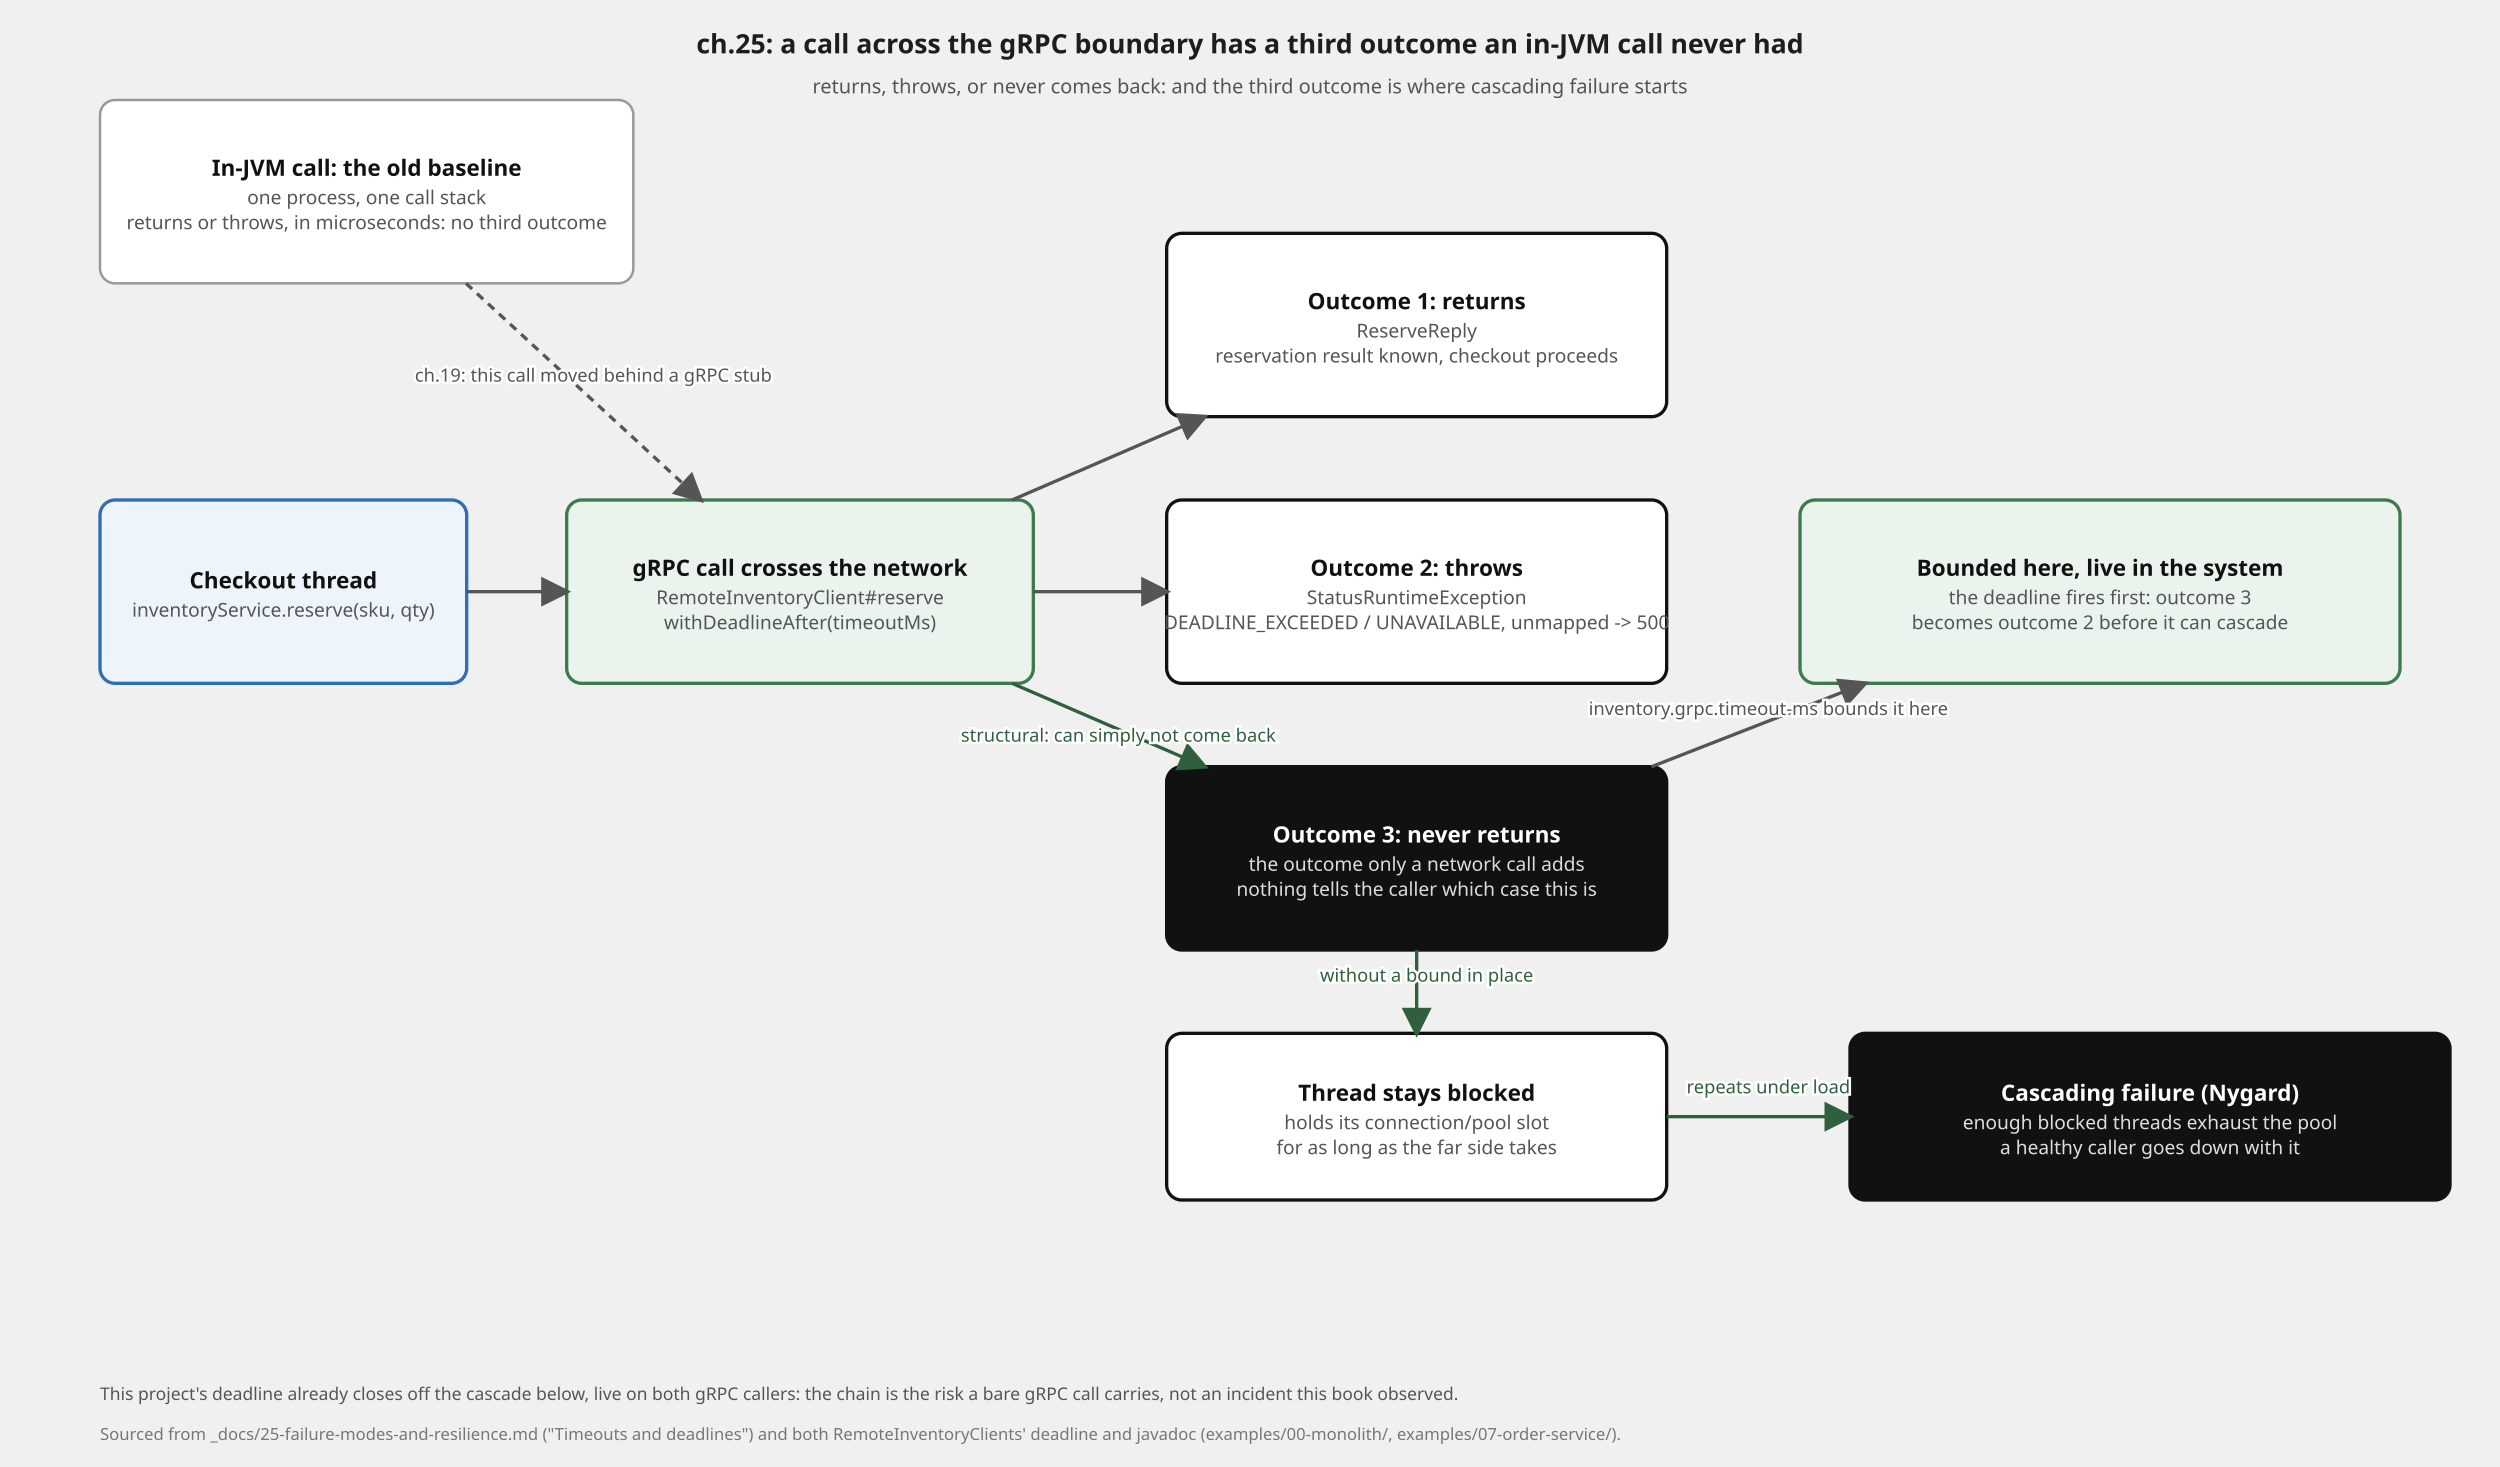
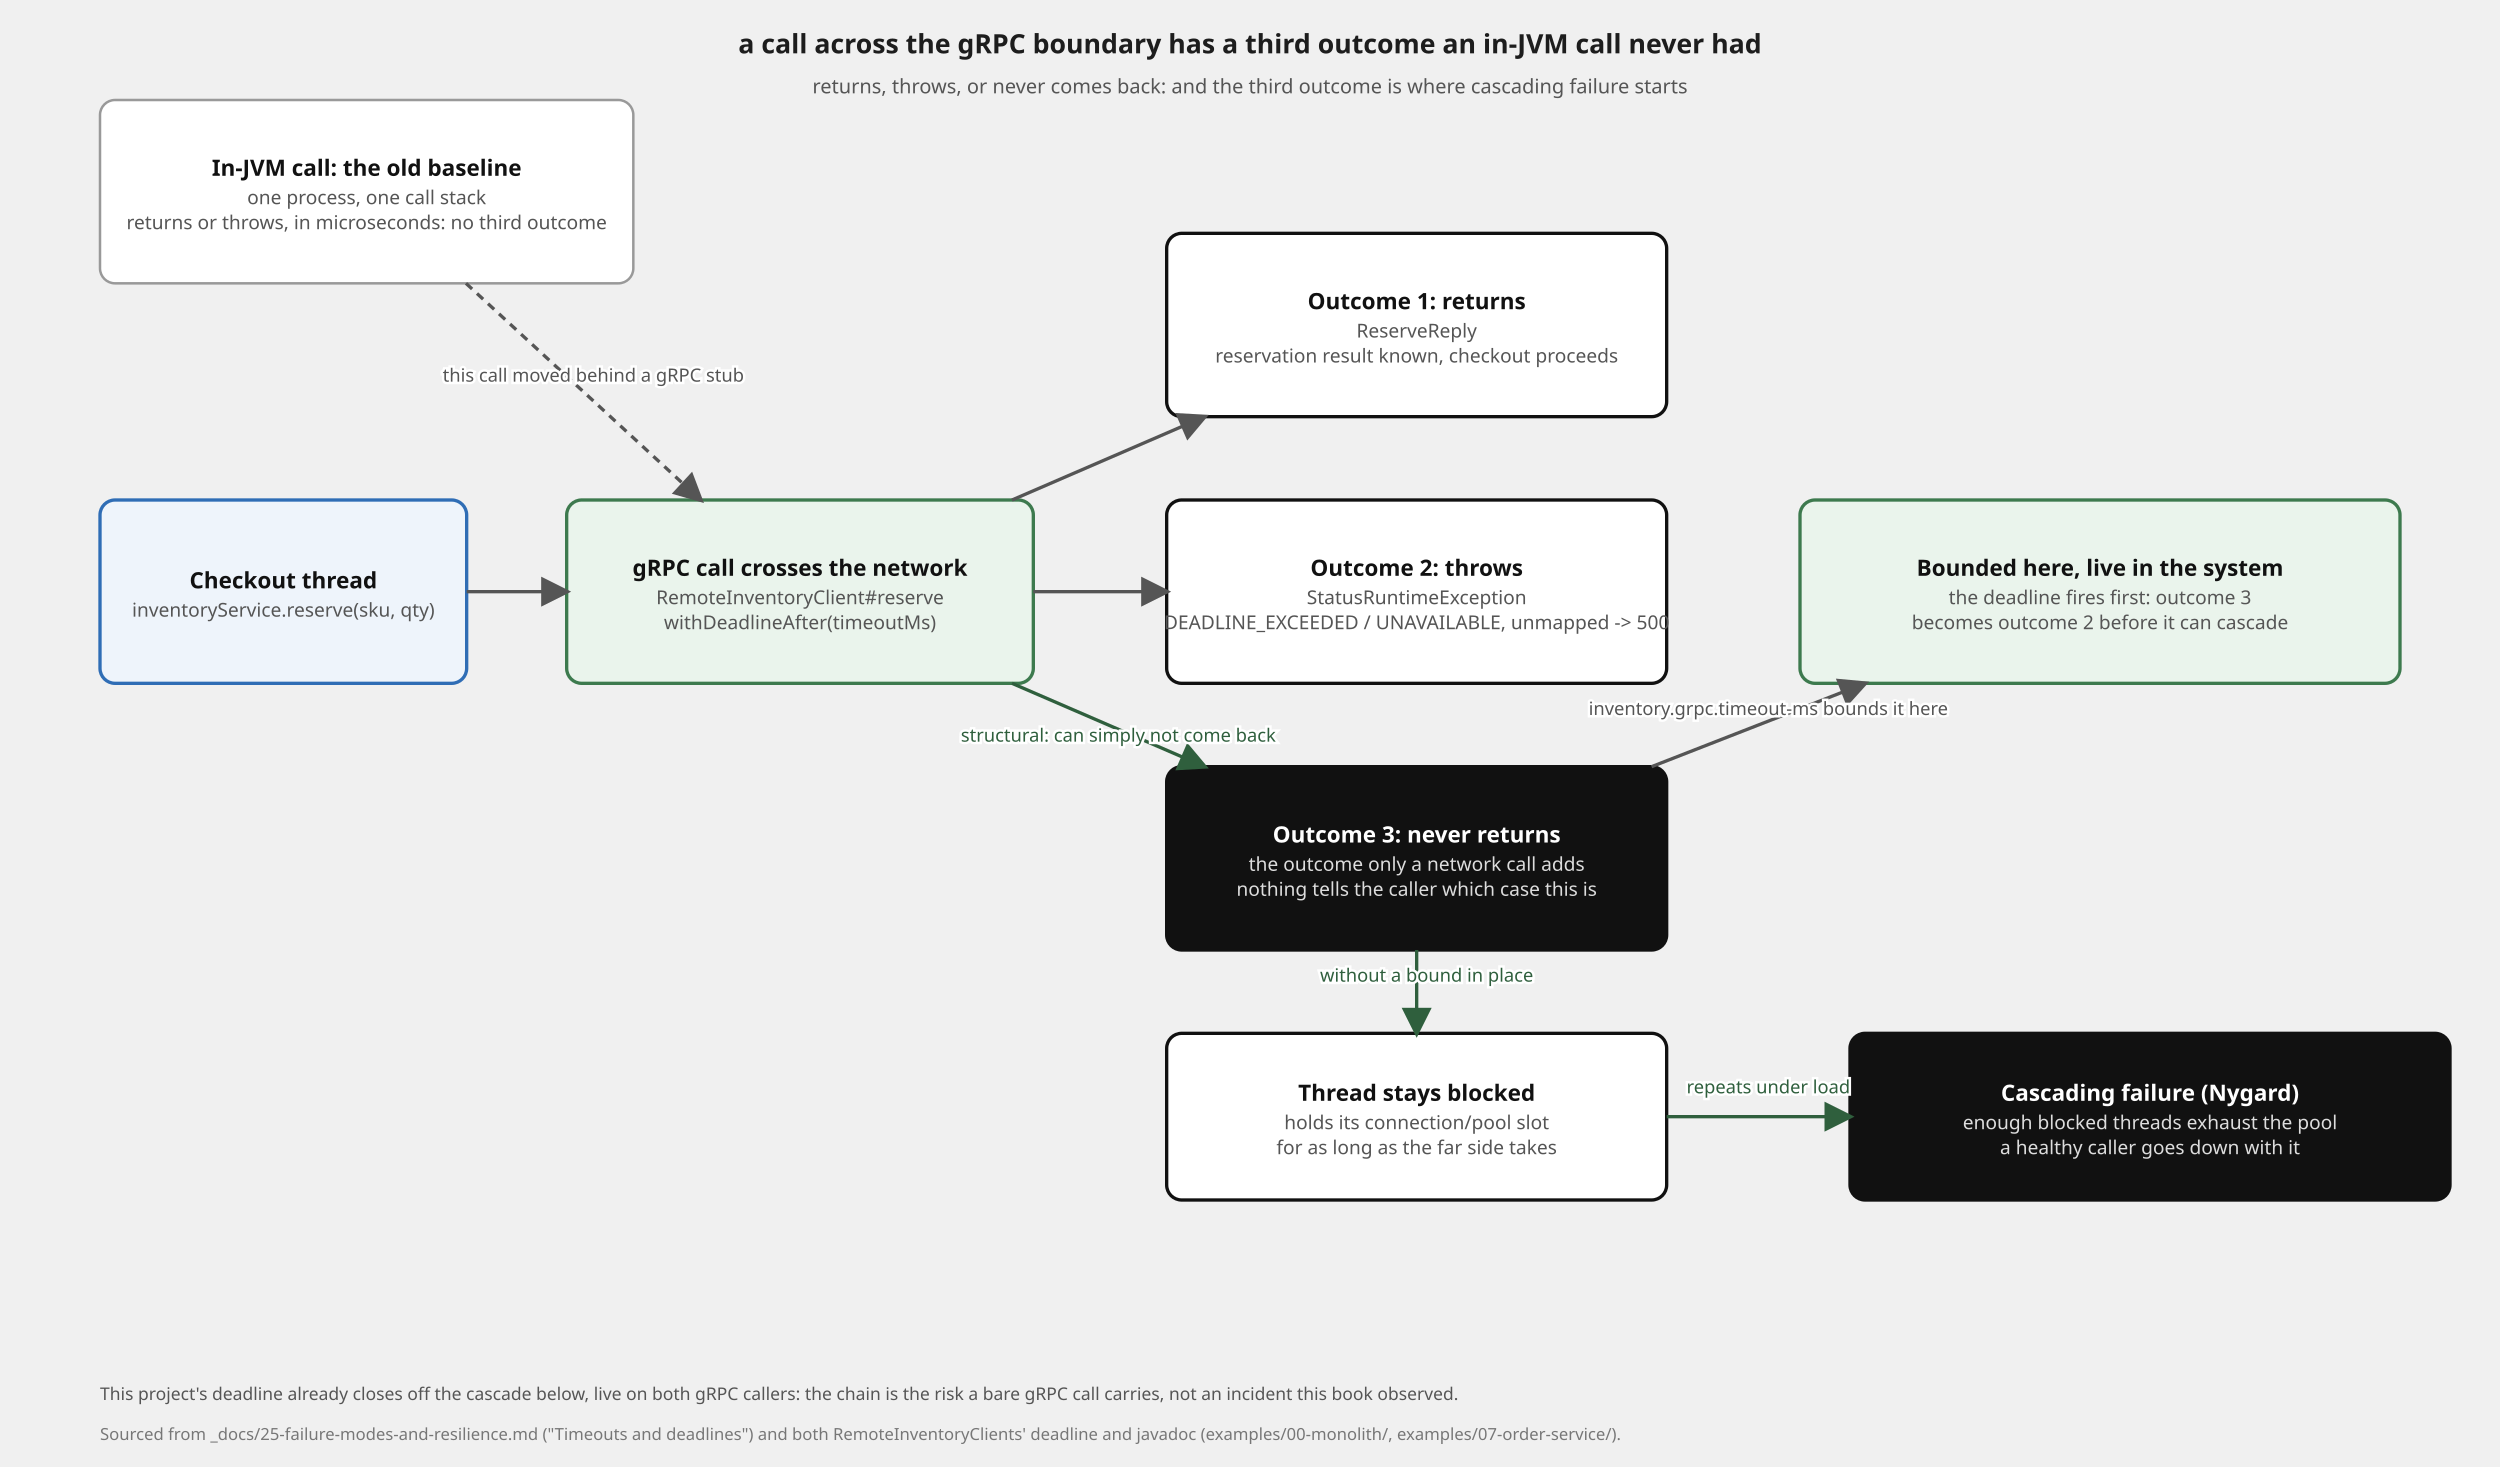
<svg xmlns="http://www.w3.org/2000/svg" viewBox="0 0 1500 880" font-family="'Red Hat Text', system-ui, sans-serif" role="img">
  <defs>
    <marker id="a" viewBox="0 0 10 10" refX="8.5" refY="5" markerWidth="9" markerHeight="9" orient="auto-start-reverse">
      <path d="M0,0 L10,5 L0,10 z" fill="#555" />
    </marker>
    <marker id="am" viewBox="0 0 10 10" refX="8.5" refY="5" markerWidth="9" markerHeight="9" orient="auto-start-reverse">
      <path d="M0,0 L10,5 L0,10 z" fill="#2f5f3d" />
    </marker>
  </defs>
  <rect x="60" y="60" width="320" height="110" rx="9" fill="#ffffff" stroke="#999999" stroke-width="1.5" />
  <text x="220.0" y="105.5" font-size="13.5" font-weight="700" fill="#111111" text-anchor="middle">In-JVM call: the old baseline</text>
  <text x="220.0" y="122.5" font-size="11.5" fill="#555555" text-anchor="middle">one process, one call stack</text>
  <text x="220.0" y="137.5" font-size="11.5" fill="#555555" text-anchor="middle">returns or throws, in microseconds: no third outcome</text>
  <rect x="60" y="300" width="220" height="110" rx="9" fill="#eef4fb" stroke="#2f6db5" stroke-width="2" />
  <text x="170.0" y="353.0" font-size="13.5" font-weight="700" fill="#111111" text-anchor="middle">Checkout thread</text>
  <text x="170.0" y="370.0" font-size="11.5" fill="#555555" text-anchor="middle">inventoryService.reserve(sku, qty)</text>
  <rect x="340" y="300" width="280" height="110" rx="9" fill="#eaf4ec" stroke="#3d7a4e" stroke-width="2" />
  <text x="480.0" y="345.5" font-size="13.5" font-weight="700" fill="#111111" text-anchor="middle">gRPC call crosses the network</text>
  <text x="480.0" y="362.5" font-size="11.5" fill="#555555" text-anchor="middle">RemoteInventoryClient#reserve</text>
  <text x="480.0" y="377.5" font-size="11.5" fill="#555555" text-anchor="middle">withDeadlineAfter(timeoutMs)</text>
  <rect x="700" y="140" width="300" height="110" rx="9" fill="#ffffff" stroke="#111111" stroke-width="2" />
  <text x="850.0" y="185.5" font-size="13.5" font-weight="700" fill="#111111" text-anchor="middle">Outcome 1: returns</text>
  <text x="850.0" y="202.5" font-size="11.5" fill="#555555" text-anchor="middle">ReserveReply</text>
  <text x="850.0" y="217.5" font-size="11.5" fill="#555555" text-anchor="middle">reservation result known, checkout proceeds</text>
  <rect x="700" y="300" width="300" height="110" rx="9" fill="#ffffff" stroke="#111111" stroke-width="2" />
  <text x="850.0" y="345.5" font-size="13.5" font-weight="700" fill="#111111" text-anchor="middle">Outcome 2: throws</text>
  <text x="850.0" y="362.5" font-size="11.5" fill="#555555" text-anchor="middle">StatusRuntimeException</text>
  <text x="850.0" y="377.5" font-size="11.5" fill="#555555" text-anchor="middle">DEADLINE_EXCEEDED / UNAVAILABLE, unmapped -&gt; 500</text>
  <rect x="700" y="460" width="300" height="110" rx="9" fill="#111111" stroke="#111111" stroke-width="2" />
  <text x="850.0" y="505.5" font-size="13.5" font-weight="700" fill="#ffffff" text-anchor="middle">Outcome 3: never returns</text>
  <text x="850.0" y="522.5" font-size="11.5" fill="#dddddd" text-anchor="middle">the outcome only a network call adds</text>
  <text x="850.0" y="537.5" font-size="11.5" fill="#dddddd" text-anchor="middle">nothing tells the caller which case this is</text>
  <rect x="1080" y="300" width="360" height="110" rx="9" fill="#eaf4ec" stroke="#3d7a4e" stroke-width="2" />
  <text x="1260.0" y="345.5" font-size="13.5" font-weight="700" fill="#111111" text-anchor="middle">Bounded here, live in the system</text>
  <text x="1260.0" y="362.5" font-size="11.5" fill="#555555" text-anchor="middle">the deadline fires first: outcome 3</text>
  <text x="1260.0" y="377.5" font-size="11.5" fill="#555555" text-anchor="middle">becomes outcome 2 before it can cascade</text>
  <rect x="700" y="620" width="300" height="100" rx="9" fill="#ffffff" stroke="#111111" stroke-width="2" />
  <text x="850.0" y="660.5" font-size="13.5" font-weight="700" fill="#111111" text-anchor="middle">Thread stays blocked</text>
  <text x="850.0" y="677.5" font-size="11.5" fill="#555555" text-anchor="middle">holds its connection/pool slot</text>
  <text x="850.0" y="692.5" font-size="11.5" fill="#555555" text-anchor="middle">for as long as the far side takes</text>
  <rect x="1110" y="620" width="360" height="100" rx="9" fill="#111111" stroke="#111111" stroke-width="2" />
  <text x="1290.0" y="660.5" font-size="13.5" font-weight="700" fill="#ffffff" text-anchor="middle">Cascading failure (Nygard)</text>
  <text x="1290.0" y="677.5" font-size="11.5" fill="#dddddd" text-anchor="middle">enough blocked threads exhaust the pool</text>
  <text x="1290.0" y="692.5" font-size="11.5" fill="#dddddd" text-anchor="middle">a healthy caller goes down with it</text>
  <path d="M279.583,170.0 L420.417,300.0" fill="none" stroke="#555" stroke-width="2" stroke-dasharray="5 4" marker-end="url(#a)" />
-   <text x="356.0" y="229.0" font-size="11" fill="#ffffff" stroke="#ffffff" stroke-width="3" paint-order="stroke" text-anchor="middle">ch.19: this call moved behind a gRPC stub</text>
-   <text x="356.0" y="229.0" font-size="11" fill="#555" text-anchor="middle">ch.19: this call moved behind a gRPC stub</text>
+   <text x="356.0" y="229.0" font-size="11" fill="#ffffff" stroke="#ffffff" stroke-width="3" paint-order="stroke" text-anchor="middle">this call moved behind a gRPC stub</text>
+   <text x="356.0" y="229.0" font-size="11" fill="#555" text-anchor="middle">this call moved behind a gRPC stub</text>
  <path d="M280.0,355.0 L340.0,355.0" fill="none" stroke="#555" stroke-width="2" marker-end="url(#a)" />
  <path d="M607.188,300.0 L722.812,250.0" fill="none" stroke="#555" stroke-width="2" marker-end="url(#a)" />
  <path d="M620.0,355.0 L700.0,355.0" fill="none" stroke="#555" stroke-width="2" marker-end="url(#a)" />
  <path d="M607.188,410.0 L722.812,460.0" fill="none" stroke="#2f5f3d" stroke-width="2" marker-end="url(#am)" />
  <text x="671.0" y="445.0" font-size="11" fill="#ffffff" stroke="#ffffff" stroke-width="3" paint-order="stroke" text-anchor="middle">structural: can simply not come back</text>
  <text x="671.0" y="445.0" font-size="11" fill="#2f5f3d" text-anchor="middle">structural: can simply not come back</text>
  <path d="M990.938,460.0 L1119.062,410.0" fill="none" stroke="#555" stroke-width="2" marker-end="url(#a)" />
  <text x="1061.0" y="429.0" font-size="11" fill="#ffffff" stroke="#ffffff" stroke-width="3" paint-order="stroke" text-anchor="middle">inventory.grpc.timeout-ms bounds it here</text>
  <text x="1061.0" y="429.0" font-size="11" fill="#555" text-anchor="middle">inventory.grpc.timeout-ms bounds it here</text>
  <path d="M850.0,570.0 L850.0,620.0" fill="none" stroke="#2f5f3d" stroke-width="2" marker-end="url(#am)" />
  <text x="856.0" y="589.0" font-size="11" fill="#ffffff" stroke="#ffffff" stroke-width="3" paint-order="stroke" text-anchor="middle">without a bound in place</text>
  <text x="856.0" y="589.0" font-size="11" fill="#2f5f3d" text-anchor="middle">without a bound in place</text>
  <path d="M1000.0,670.0 L1110.0,670.0" fill="none" stroke="#2f5f3d" stroke-width="2" marker-end="url(#am)" />
  <text x="1061.0" y="656.0" font-size="11" fill="#ffffff" stroke="#ffffff" stroke-width="3" paint-order="stroke" text-anchor="middle">repeats under load</text>
  <text x="1061.0" y="656.0" font-size="11" fill="#2f5f3d" text-anchor="middle">repeats under load</text>
-   <text x="750.0" y="32" font-size="16" fill="#1d1d1d" text-anchor="middle" font-weight="700">ch.25: a call across the gRPC boundary has a third outcome an in-JVM call never had</text>
+   <text x="750.0" y="32" font-size="16" fill="#1d1d1d" text-anchor="middle" font-weight="700">a call across the gRPC boundary has a third outcome an in-JVM call never had</text>
  <text x="750.0" y="56" font-size="12" fill="#555555" text-anchor="middle">returns, throws, or never comes back: and the third outcome is where cascading failure starts</text>
  <text x="60" y="840" font-size="10.5" fill="#555555" text-anchor="start">This project's deadline already closes off the cascade below, live on both gRPC callers: the chain is the risk a bare gRPC call carries, not an incident this book observed.</text>
  <text x="60" y="864" font-size="10" fill="#777777" text-anchor="start">Sourced from _docs/25-failure-modes-and-resilience.md ("Timeouts and deadlines") and both RemoteInventoryClients' deadline and javadoc (examples/00-monolith/, examples/07-order-service/).</text>
</svg>
